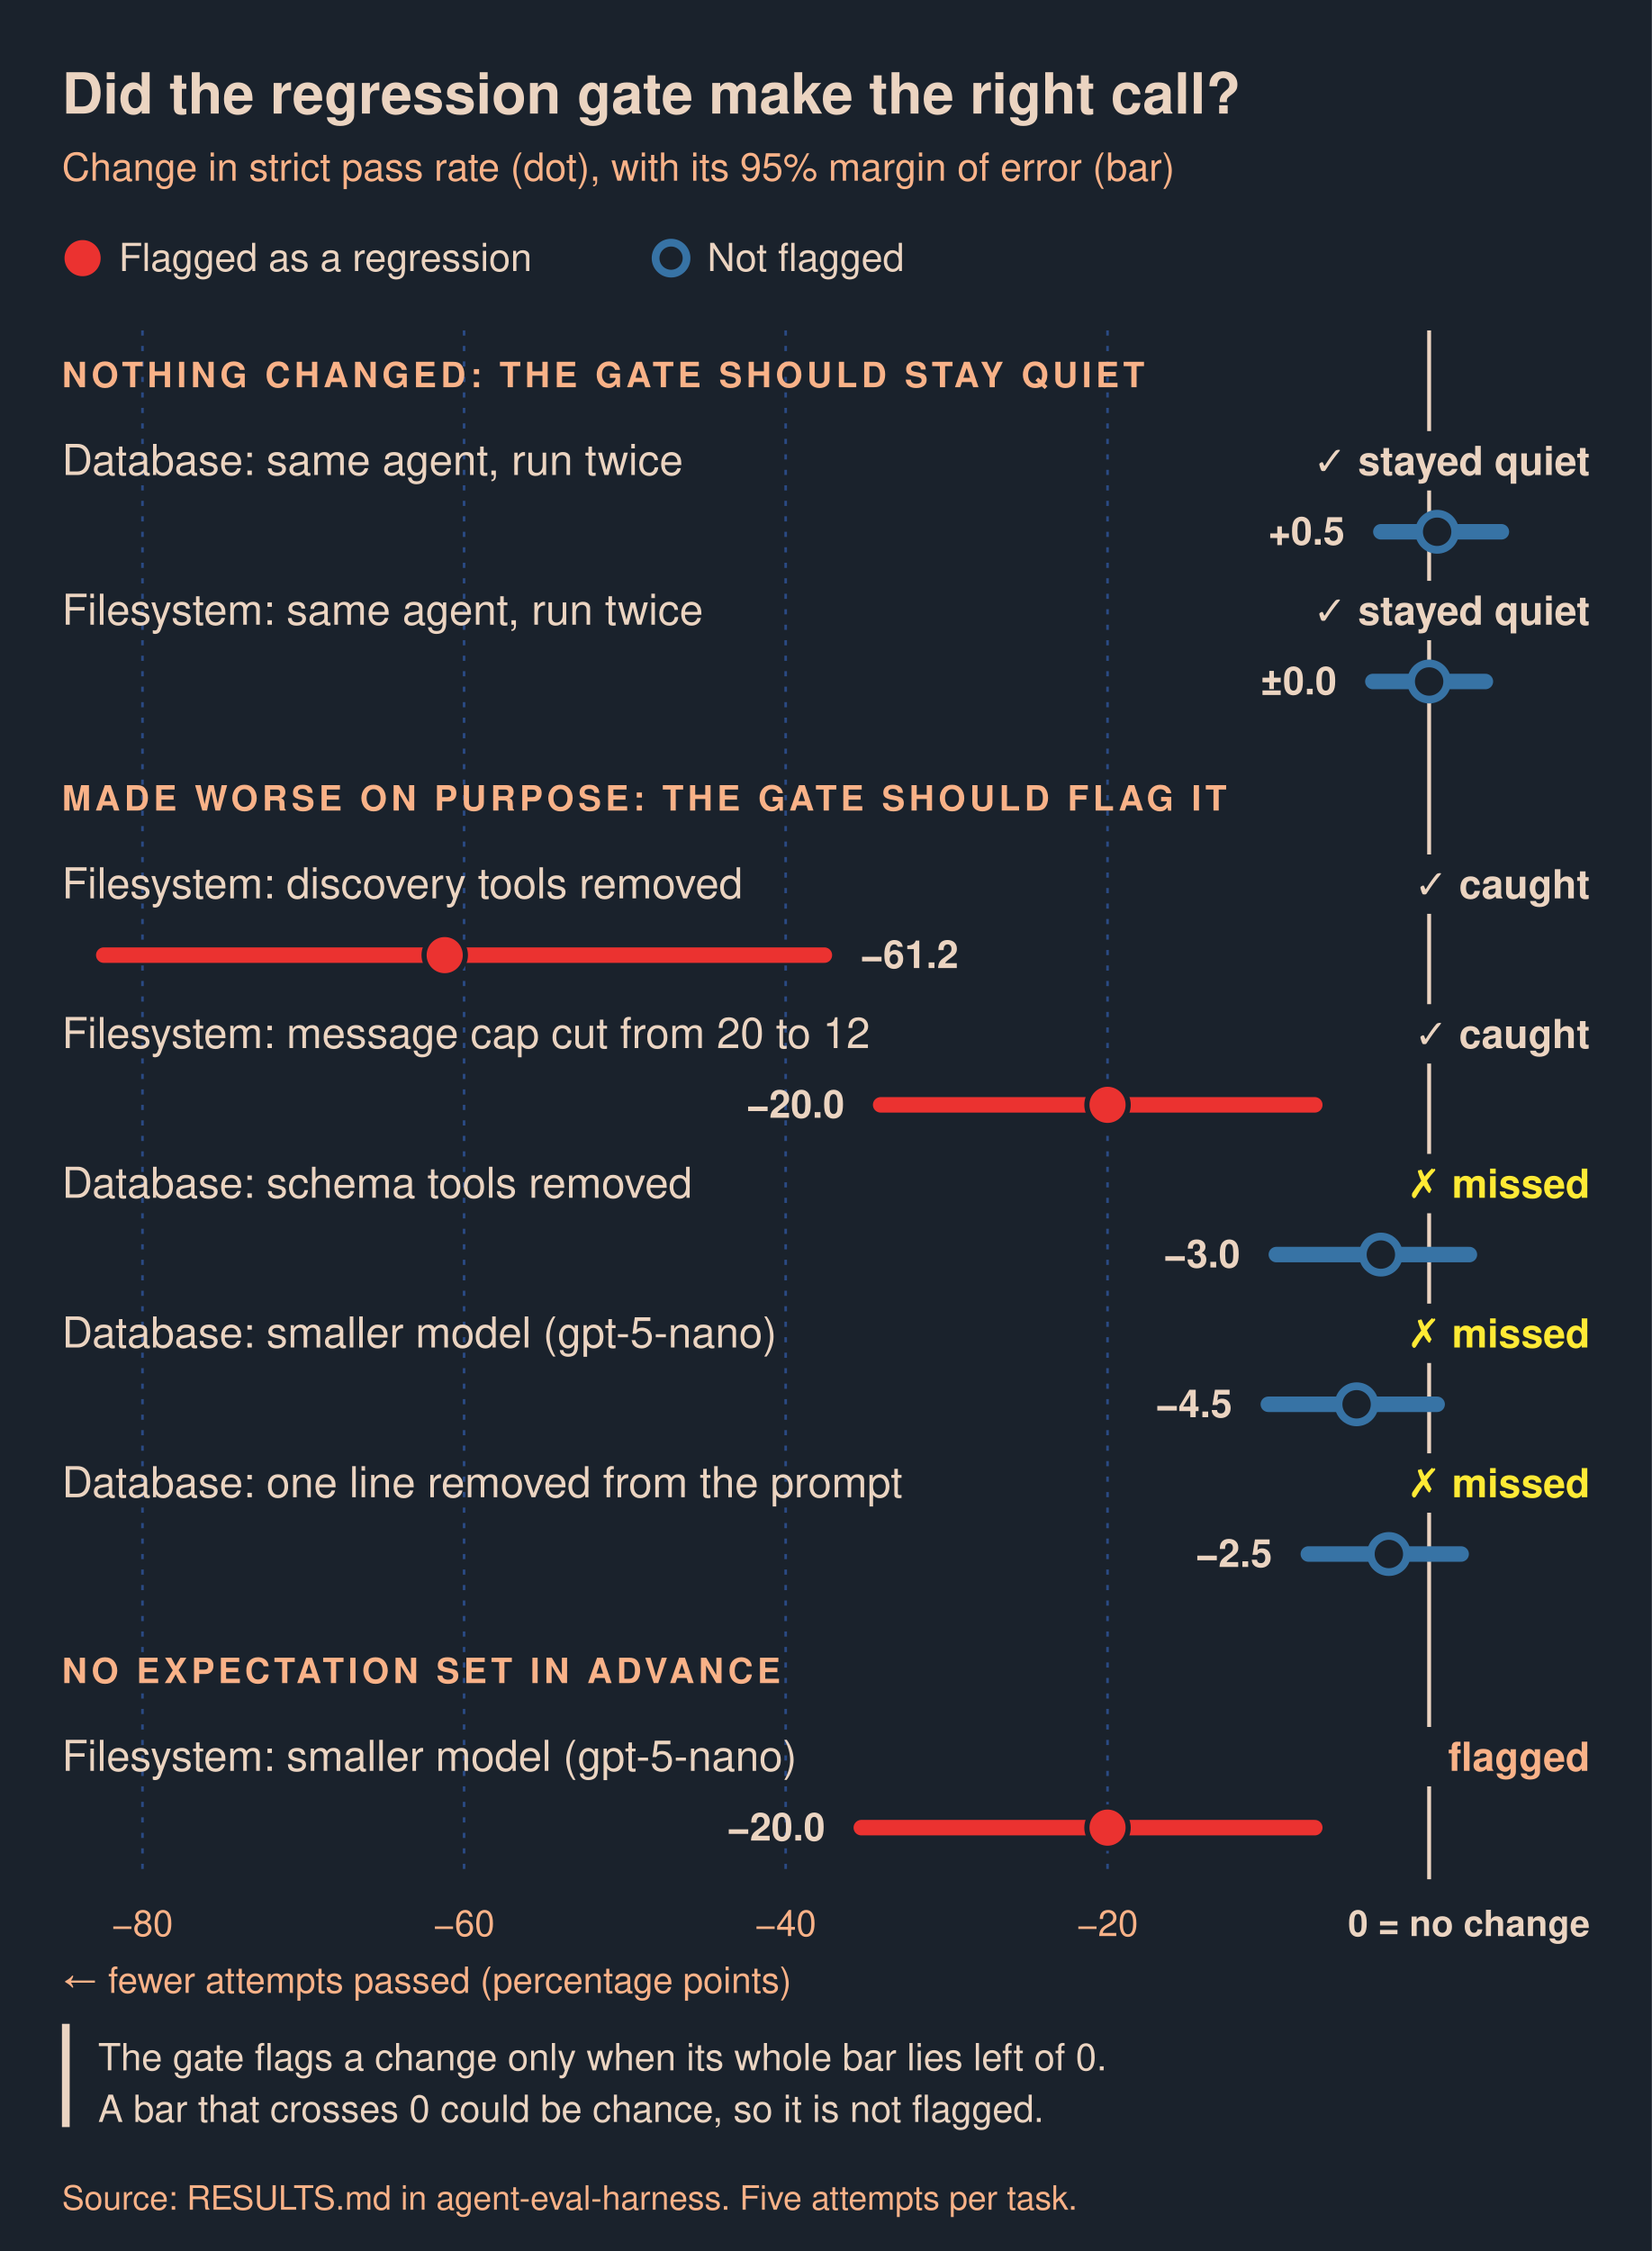
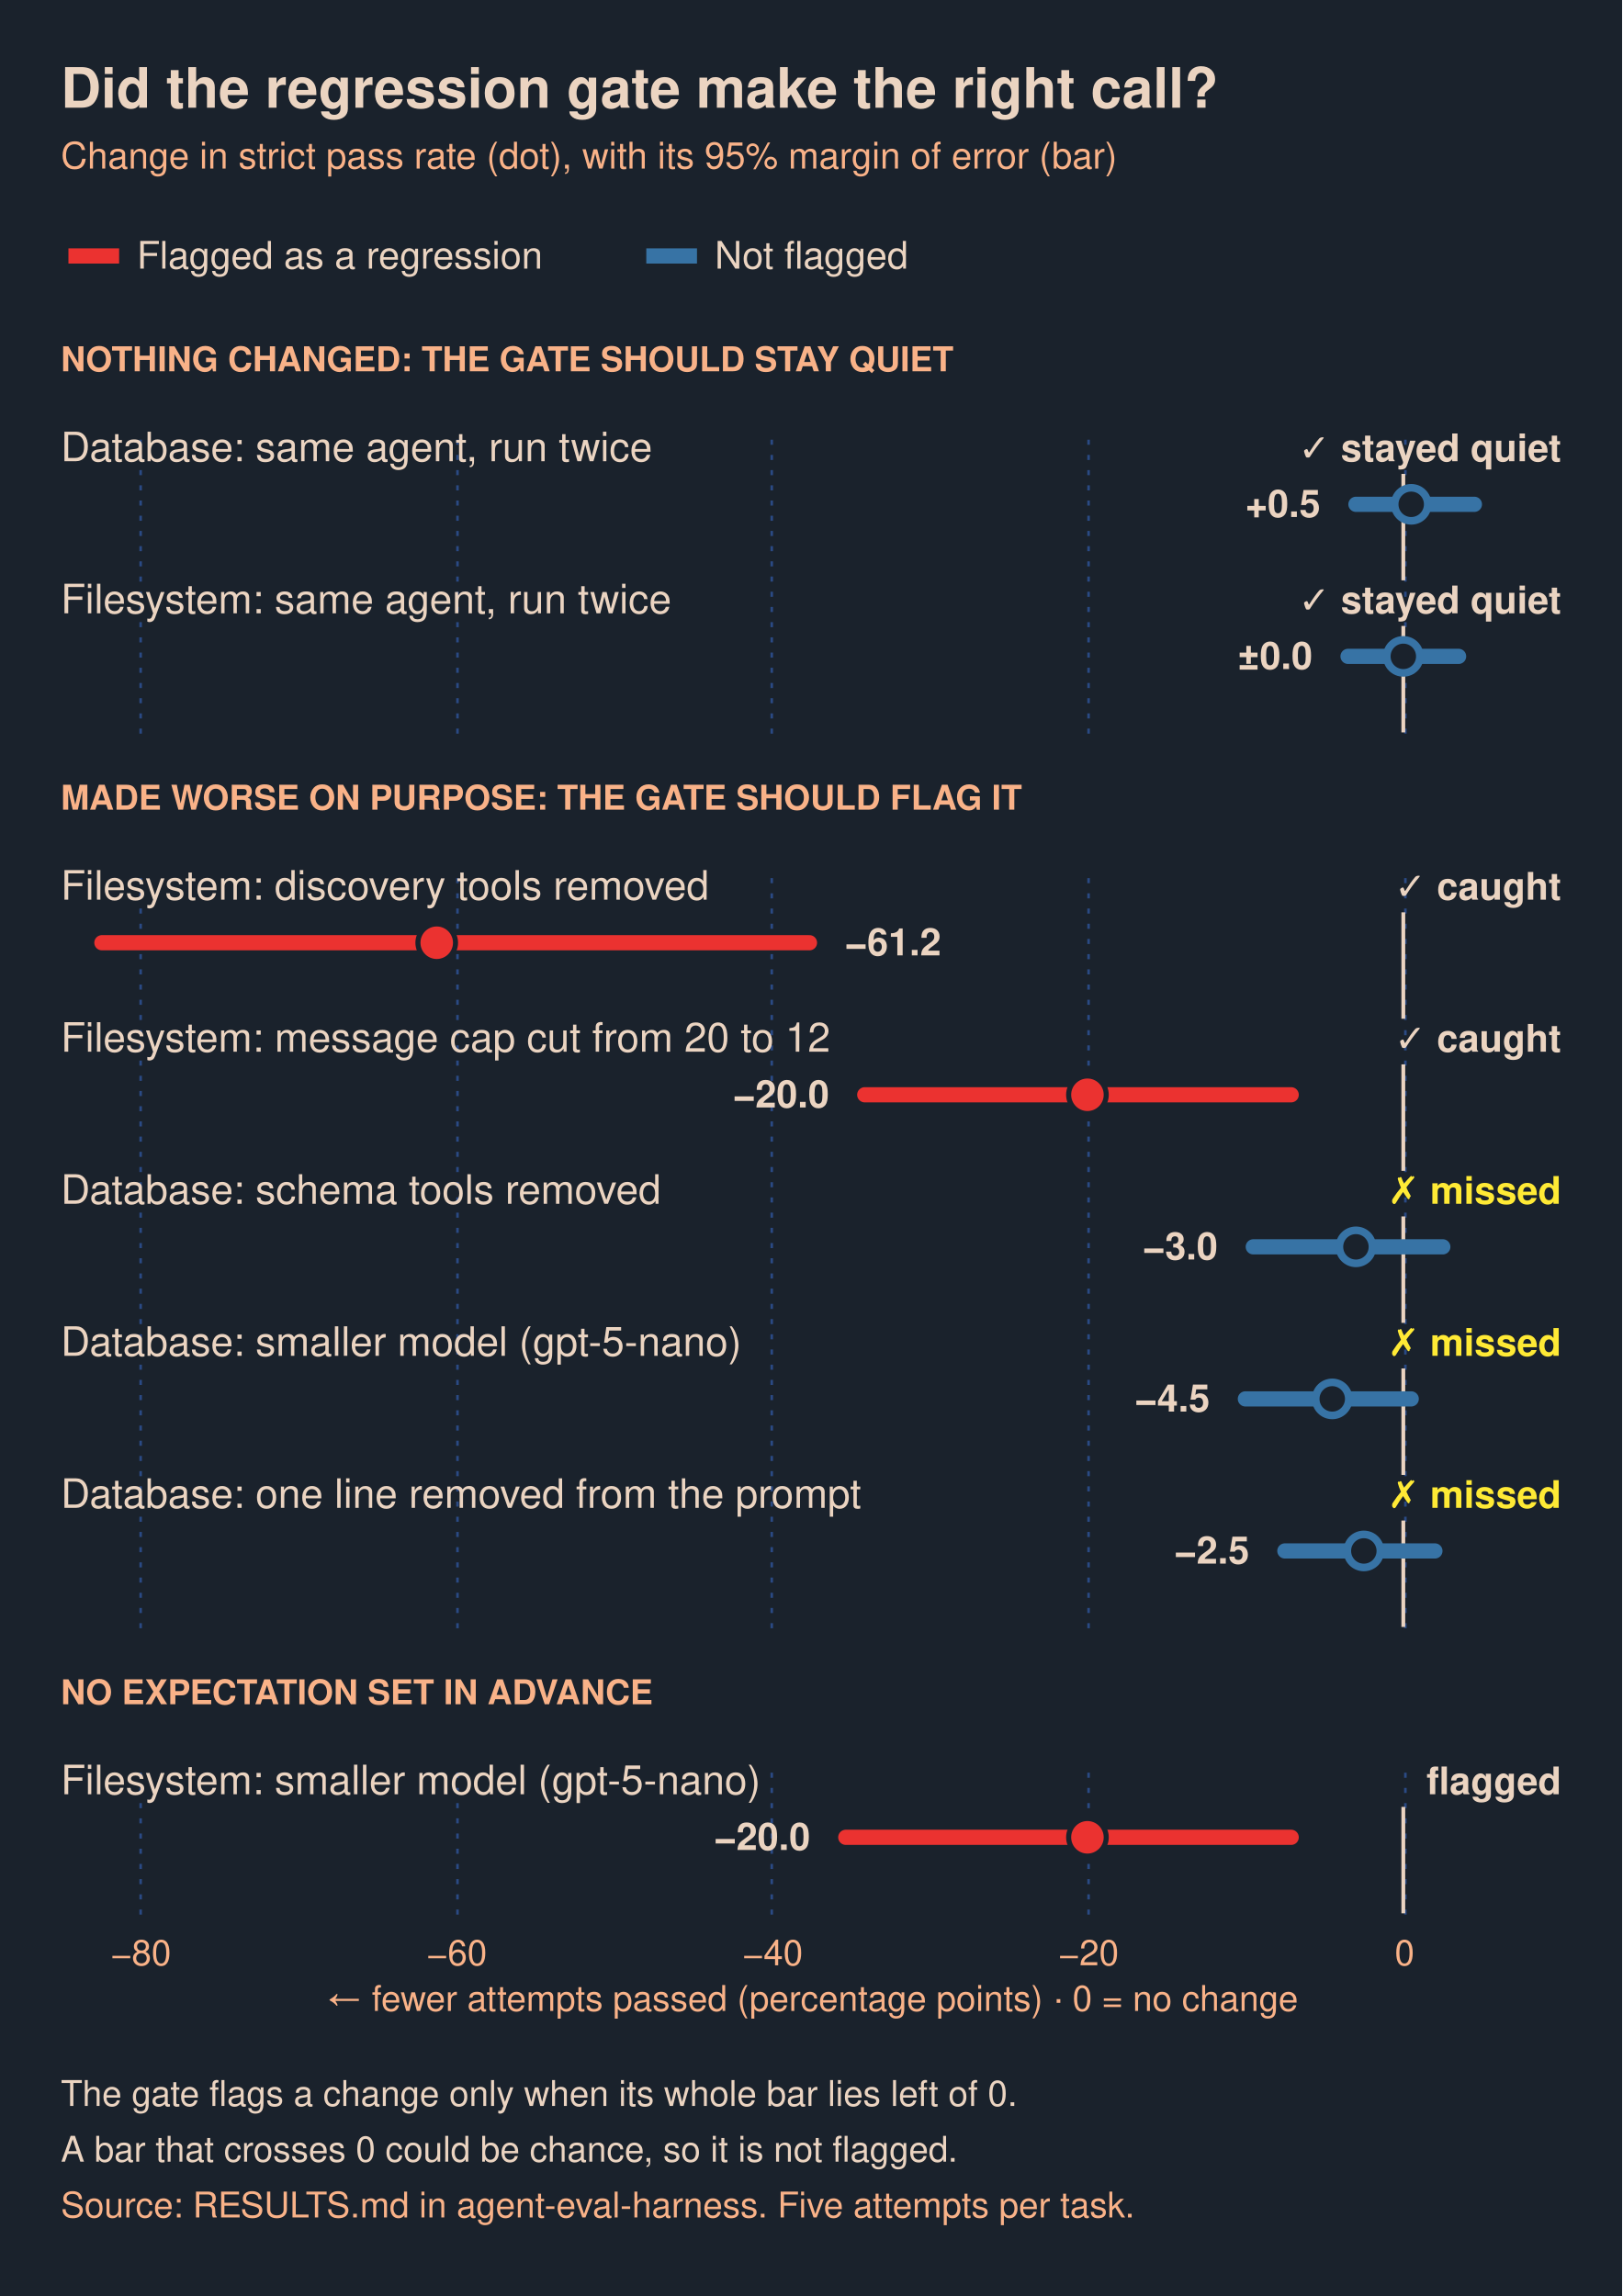
- <svg xmlns="http://www.w3.org/2000/svg" viewBox="0 0 640 872" width="640" height="872">
-   <rect width="640" height="872" fill="#1a222c" />
-   <g font-family="'Helvetica Neue', Helvetica, Arial, 'Hiragino Kaku Gothic ProN', 'Hiragino Sans', 'Noto Sans JP', 'Yu Gothic', Meiryo, sans-serif">
-     <text x="24" y="44" font-size="22" font-weight="700" fill="#ebd4c1">Did the regression gate make the right call?</text>
-     <text x="24" y="70" font-size="15" fill="#f9b288">Change in strict pass rate (dot), with its 95% margin of error (bar)</text>
-     <circle cx="32" cy="100" r="7" fill="#eb3230" />
-     <text x="46" y="105" font-size="15" fill="#ebd4c1">Flagged as a regression</text>
-     <circle cx="260" cy="100" r="6" fill="#1a222c" stroke="#3773a5" stroke-width="3" />
-     <text x="274" y="105" font-size="15" fill="#ebd4c1">Not flagged</text>
-     <line x1="55.2" y1="128" x2="55.2" y2="728" stroke="#2a4a84" stroke-width="1" stroke-dasharray="2 4" />
-     <text x="55.2" y="750" font-size="14" text-anchor="middle" fill="#f9b288">−80</text>
-     <line x1="179.8" y1="128" x2="179.8" y2="728" stroke="#2a4a84" stroke-width="1" stroke-dasharray="2 4" />
-     <text x="179.8" y="750" font-size="14" text-anchor="middle" fill="#f9b288">−60</text>
-     <line x1="304.4" y1="128" x2="304.4" y2="728" stroke="#2a4a84" stroke-width="1" stroke-dasharray="2 4" />
-     <text x="304.4" y="750" font-size="14" text-anchor="middle" fill="#f9b288">−40</text>
-     <line x1="429.1" y1="128" x2="429.1" y2="728" stroke="#2a4a84" stroke-width="1" stroke-dasharray="2 4" />
-     <text x="429.1" y="750" font-size="14" text-anchor="middle" fill="#f9b288">−20</text>
-     <line x1="553.7" y1="128" x2="553.7" y2="728" stroke="#ebd4c1" stroke-width="1.5" />
-     <text x="616" y="750" font-size="14" font-weight="700" text-anchor="end" fill="#ebd4c1">0 = no change</text>
-     <text x="24" y="150" font-size="13.5" font-weight="700" letter-spacing="1.6" fill="#f9b288">NOTHING CHANGED: THE GATE SHOULD STAY QUIET</text>
-     <text x="24" y="184" font-size="16.5" fill="#ebd4c1">Database: same agent, run twice</text>
-     <rect x="480" y="167" width="140" height="23" fill="#1a222c" />
-     <text x="616" y="184" font-size="15.5" font-weight="700" text-anchor="end" fill="#ebd4c1">✓ stayed quiet</text>
-     <line x1="535.0" y1="206" x2="581.7" y2="206" stroke="#3773a5" stroke-width="6" stroke-linecap="round" />
-     <circle cx="556.8" cy="206" r="7" fill="#1a222c" stroke="#3773a5" stroke-width="3" />
-     <text x="521.0" y="211" font-size="15" font-weight="700" text-anchor="end" fill="#ebd4c1">+0.5</text>
-     <text x="24" y="242" font-size="16.5" fill="#ebd4c1">Filesystem: same agent, run twice</text>
-     <rect x="480" y="225" width="140" height="23" fill="#1a222c" />
-     <text x="616" y="242" font-size="15.5" font-weight="700" text-anchor="end" fill="#ebd4c1">✓ stayed quiet</text>
-     <line x1="531.9" y1="264" x2="575.5" y2="264" stroke="#3773a5" stroke-width="6" stroke-linecap="round" />
-     <circle cx="553.7" cy="264" r="7" fill="#1a222c" stroke="#3773a5" stroke-width="3" />
-     <text x="517.9" y="269" font-size="15" font-weight="700" text-anchor="end" fill="#ebd4c1">±0.0</text>
-     <text x="24" y="314" font-size="13.5" font-weight="700" letter-spacing="1.6" fill="#f9b288">MADE WORSE ON PURPOSE: THE GATE SHOULD FLAG IT</text>
-     <text x="24" y="348" font-size="16.5" fill="#ebd4c1">Filesystem: discovery tools removed</text>
-     <rect x="480" y="331" width="140" height="23" fill="#1a222c" />
-     <text x="616" y="348" font-size="15.5" font-weight="700" text-anchor="end" fill="#ebd4c1">✓ caught</text>
-     <line x1="40.2" y1="370" x2="319.4" y2="370" stroke="#eb3230" stroke-width="6" stroke-linecap="round" />
-     <circle cx="172.3" cy="370" r="8" fill="#eb3230" stroke="#1a222c" stroke-width="2" />
-     <text x="333.4" y="375" font-size="15" font-weight="700" text-anchor="start" fill="#ebd4c1">−61.2</text>
-     <text x="24" y="406" font-size="16.5" fill="#ebd4c1">Filesystem: message cap cut from 20 to 12</text>
-     <rect x="480" y="389" width="140" height="23" fill="#1a222c" />
-     <text x="616" y="406" font-size="15.5" font-weight="700" text-anchor="end" fill="#ebd4c1">✓ caught</text>
-     <line x1="341.2" y1="428" x2="509.4" y2="428" stroke="#eb3230" stroke-width="6" stroke-linecap="round" />
-     <circle cx="429.1" cy="428" r="8" fill="#eb3230" stroke="#1a222c" stroke-width="2" />
-     <text x="327.2" y="433" font-size="15" font-weight="700" text-anchor="end" fill="#ebd4c1">−20.0</text>
-     <text x="24" y="464" font-size="16.5" fill="#ebd4c1">Database: schema tools removed</text>
-     <rect x="480" y="447" width="140" height="23" fill="#1a222c" />
-     <text x="616" y="464" font-size="15.5" font-weight="700" text-anchor="end" fill="#ffea35">✗ missed</text>
-     <line x1="494.5" y1="486" x2="569.3" y2="486" stroke="#3773a5" stroke-width="6" stroke-linecap="round" />
-     <circle cx="535.0" cy="486" r="7" fill="#1a222c" stroke="#3773a5" stroke-width="3" />
-     <text x="480.5" y="491" font-size="15" font-weight="700" text-anchor="end" fill="#ebd4c1">−3.0</text>
-     <text x="24" y="522" font-size="16.5" fill="#ebd4c1">Database: smaller model (gpt-5-nano)</text>
-     <rect x="480" y="505" width="140" height="23" fill="#1a222c" />
-     <text x="616" y="522" font-size="15.5" font-weight="700" text-anchor="end" fill="#ffea35">✗ missed</text>
-     <line x1="491.4" y1="544" x2="556.8" y2="544" stroke="#3773a5" stroke-width="6" stroke-linecap="round" />
-     <circle cx="525.6" cy="544" r="7" fill="#1a222c" stroke="#3773a5" stroke-width="3" />
-     <text x="477.4" y="549" font-size="15" font-weight="700" text-anchor="end" fill="#ebd4c1">−4.5</text>
-     <text x="24" y="580" font-size="16.5" fill="#ebd4c1">Database: one line removed from the prompt</text>
-     <rect x="480" y="563" width="140" height="23" fill="#1a222c" />
-     <text x="616" y="580" font-size="15.5" font-weight="700" text-anchor="end" fill="#ffea35">✗ missed</text>
-     <line x1="506.9" y1="602" x2="566.1" y2="602" stroke="#3773a5" stroke-width="6" stroke-linecap="round" />
-     <circle cx="538.1" cy="602" r="7" fill="#1a222c" stroke="#3773a5" stroke-width="3" />
-     <text x="492.9" y="607" font-size="15" font-weight="700" text-anchor="end" fill="#ebd4c1">−2.5</text>
-     <text x="24" y="652" font-size="13.5" font-weight="700" letter-spacing="1.6" fill="#f9b288">NO EXPECTATION SET IN ADVANCE</text>
-     <text x="24" y="686" font-size="16.5" fill="#ebd4c1">Filesystem: smaller model (gpt-5-nano)</text>
-     <rect x="480" y="669" width="140" height="23" fill="#1a222c" />
-     <text x="616" y="686" font-size="15.5" font-weight="700" text-anchor="end" fill="#f9b288">flagged</text>
-     <line x1="333.7" y1="708" x2="509.4" y2="708" stroke="#eb3230" stroke-width="6" stroke-linecap="round" />
-     <circle cx="429.1" cy="708" r="8" fill="#eb3230" stroke="#1a222c" stroke-width="2" />
-     <text x="319.7" y="713" font-size="15" font-weight="700" text-anchor="end" fill="#ebd4c1">−20.0</text>
-     <text x="24" y="772" font-size="14" fill="#f9b288">← fewer attempts passed (percentage points)</text>
-     <rect x="24" y="784" width="3" height="40" fill="#ebd4c1" />
-     <text x="38" y="802" font-size="14.5" fill="#ebd4c1">The gate flags a change only when its whole bar lies left of 0.</text>
-     <text x="38" y="822" font-size="14.5" fill="#ebd4c1">A bar that crosses 0 could be chance, so it is not flagged.</text>
-     <text x="24" y="856" font-size="13" fill="#f9b288">Source: RESULTS.md in agent-eval-harness. Five attempts per task.</text>
+ <svg xmlns="http://www.w3.org/2000/svg" version="1.1" class="marks" width="640" height="906" viewBox="0 0 640 906">
+   <rect width="640" height="906" fill="#1a222c" />
+   <g fill="none" stroke-miterlimit="4" transform="translate(24,169)">
+     <g class="mark-group role-frame root" role="graphics-object" aria-roledescription="group mark container">
+       <g transform="translate(0,0)">
+         <path class="background" aria-hidden="true" d="M0,0h0v0h0Z" />
+         <g>
+           <g class="mark-group role-scope concat_0_group" role="graphics-object" aria-roledescription="group mark container">
+             <g transform="translate(0,0)">
+               <path class="background" aria-hidden="true" d="M0,0h0v0h0Z" />
+               <g>
+                 <g class="mark-group role-column-footer concat_0_column_footer" role="graphics-object" aria-roledescription="group mark container">
+                   <g transform="translate(0,587)">
+                     <path class="background" aria-hidden="true" d="M0,0h592v0h-592Z" />
+                     <g>
+                       <g class="mark-group role-axis" role="graphics-symbol" aria-roledescription="axis" aria-label="X-axis titled '← fewer attempts passed (percentage points) · 0 = no change' for a linear scale with values from −85 to 10">
+                         <g transform="translate(0.5,0.5)">
+                           <path class="background" aria-hidden="true" d="M0,0h0v0h0Z" pointer-events="none" />
+                           <g>
+                             <g class="mark-text role-axis-label" pointer-events="none">
+                               <text text-anchor="middle" transform="translate(31.15789,19)" font-family="'Helvetica Neue', Helvetica, Arial, 'Hiragino Kaku Gothic ProN', 'Hiragino Sans', 'Noto Sans JP', 'Yu Gothic', Meiryo, sans-serif" font-size="14px" fill="#f9b288" opacity="1">−80</text>
+                               <text text-anchor="middle" transform="translate(155.7895,19)" font-family="'Helvetica Neue', Helvetica, Arial, 'Hiragino Kaku Gothic ProN', 'Hiragino Sans', 'Noto Sans JP', 'Yu Gothic', Meiryo, sans-serif" font-size="14px" fill="#f9b288" opacity="1">−60</text>
+                               <text text-anchor="middle" transform="translate(280.4211,19)" font-family="'Helvetica Neue', Helvetica, Arial, 'Hiragino Kaku Gothic ProN', 'Hiragino Sans', 'Noto Sans JP', 'Yu Gothic', Meiryo, sans-serif" font-size="14px" fill="#f9b288" opacity="1">−40</text>
+                               <text text-anchor="middle" transform="translate(405.0526,19)" font-family="'Helvetica Neue', Helvetica, Arial, 'Hiragino Kaku Gothic ProN', 'Hiragino Sans', 'Noto Sans JP', 'Yu Gothic', Meiryo, sans-serif" font-size="14px" fill="#f9b288" opacity="1">−20</text>
+                               <text text-anchor="middle" transform="translate(529.6842,19)" font-family="'Helvetica Neue', Helvetica, Arial, 'Hiragino Kaku Gothic ProN', 'Hiragino Sans', 'Noto Sans JP', 'Yu Gothic', Meiryo, sans-serif" font-size="14px" fill="#f9b288" opacity="1">0</text>
+                             </g>
+                             <g class="mark-text role-axis-title" pointer-events="none">
+                               <text text-anchor="middle" transform="translate(296,37)" font-family="'Helvetica Neue', Helvetica, Arial, 'Hiragino Kaku Gothic ProN', 'Hiragino Sans', 'Noto Sans JP', 'Yu Gothic', Meiryo, sans-serif" font-size="14px" font-weight="normal" fill="#f9b288" opacity="1">← fewer attempts passed (percentage points) · 0 = no change</text>
+                             </g>
+                           </g>
+                           <path class="foreground" aria-hidden="true" d="" pointer-events="none" display="none" />
+                         </g>
+                       </g>
+                     </g>
+                     <path class="foreground" aria-hidden="true" d="" display="none" />
+                   </g>
+                 </g>
+                 <g class="mark-group role-scope concat_0_cell" role="graphics-object" aria-roledescription="group mark container">
+                   <g transform="translate(0,0)">
+                     <path class="background" aria-hidden="true" d="M0,0h592v120h-592Z" />
+                     <g>
+                       <g class="mark-group role-axis" aria-hidden="true">
+                         <g transform="translate(0.5,120.5)">
+                           <path class="background" aria-hidden="true" d="M0,0h0v0h0Z" pointer-events="none" />
+                           <g>
+                             <g class="mark-rule role-axis-grid" pointer-events="none">
+                               <line transform="translate(31,0)" x2="0" y2="-120" stroke="#2a4a84" stroke-width="1" stroke-dasharray="2,4" opacity="1" />
+                               <line transform="translate(156,0)" x2="0" y2="-120" stroke="#2a4a84" stroke-width="1" stroke-dasharray="2,4" opacity="1" />
+                               <line transform="translate(280,0)" x2="0" y2="-120" stroke="#2a4a84" stroke-width="1" stroke-dasharray="2,4" opacity="1" />
+                               <line transform="translate(405,0)" x2="0" y2="-120" stroke="#2a4a84" stroke-width="1" stroke-dasharray="2,4" opacity="1" />
+                               <line transform="translate(530,0)" x2="0" y2="-120" stroke="#2a4a84" stroke-width="1" stroke-dasharray="2,4" opacity="1" />
+                             </g>
+                           </g>
+                           <path class="foreground" aria-hidden="true" d="" pointer-events="none" display="none" />
+                         </g>
+                       </g>
+                       <g class="mark-rule role-mark concat_0_child_layer_0_marks" role="graphics-object" aria-roledescription="rule mark container">
+                         <line aria-label="label: Database: same agent, run twice" role="graphics-symbol" aria-roledescription="rule mark" transform="translate(529.6842,18)" x2="0" y2="42" stroke="#ebd4c1" stroke-width="1.5" />
+                         <line aria-label="label: Filesystem: same agent, run twice" role="graphics-symbol" aria-roledescription="rule mark" transform="translate(529.6842,78)" x2="0" y2="42" stroke="#ebd4c1" stroke-width="1.5" />
+                       </g>
+                       <g class="mark-rule role-mark concat_0_child_layer_1_marks" role="graphics-object" aria-roledescription="rule mark container">
+                         <line aria-label="lo: −3; label: Database: same agent, run twice; hi: 4.5; gate: Not flagged" role="graphics-symbol" aria-roledescription="rule mark" transform="translate(510.9895,30)" x2="46.737" y2="0" stroke="#3773a5" stroke-width="6" stroke-linecap="round" />
+                         <line aria-label="lo: −3.5; label: Filesystem: same agent, run twice; hi: 3.5; gate: Not flagged" role="graphics-symbol" aria-roledescription="rule mark" transform="translate(507.8737,90)" x2="43.621" y2="0" stroke="#3773a5" stroke-width="6" stroke-linecap="round" />
+                       </g>
+                       <g class="mark-symbol role-mark concat_0_child_layer_2_marks" role="graphics-symbol" aria-roledescription="symbol mark container" />
+                       <g class="mark-symbol role-mark concat_0_child_layer_3_marks" role="graphics-object" aria-roledescription="symbol mark container">
+                         <path aria-label="d: 0.5; label: Database: same agent, run twice" role="graphics-symbol" aria-roledescription="point" transform="translate(532.8,30)" d="M6.519,0A6.519,6.519,0,1,1,-6.519,0A6.519,6.519,0,1,1,6.519,0" fill="#1a222c" stroke="#3773a5" stroke-width="3" opacity="1" />
+                         <path aria-label="d: 0; label: Filesystem: same agent, run twice" role="graphics-symbol" aria-roledescription="point" transform="translate(529.6842,90)" d="M6.519,0A6.519,6.519,0,1,1,-6.519,0A6.519,6.519,0,1,1,6.519,0" fill="#1a222c" stroke="#3773a5" stroke-width="3" opacity="1" />
+                       </g>
+                       <g class="mark-text role-mark concat_0_child_layer_4_marks" role="graphics-object" aria-roledescription="text mark container">
+                         <text aria-label="lo: −3; label: Database: same agent, run twice; value: +0.5" role="graphics-symbol" aria-roledescription="text mark" text-anchor="end" transform="translate(496.9895,35)" font-family="'Helvetica Neue', Helvetica, Arial, 'Hiragino Kaku Gothic ProN', 'Hiragino Sans', 'Noto Sans JP', 'Yu Gothic', Meiryo, sans-serif" font-size="15px" font-weight="bold" fill="#ebd4c1">+0.5</text>
+                         <text aria-label="lo: −3.5; label: Filesystem: same agent, run twice; value: ±0.0" role="graphics-symbol" aria-roledescription="text mark" text-anchor="end" transform="translate(493.8737,95)" font-family="'Helvetica Neue', Helvetica, Arial, 'Hiragino Kaku Gothic ProN', 'Hiragino Sans', 'Noto Sans JP', 'Yu Gothic', Meiryo, sans-serif" font-size="15px" font-weight="bold" fill="#ebd4c1">±0.0</text>
+                       </g>
+                       <g class="mark-text role-mark concat_0_child_layer_5_marks" role="graphics-object" aria-roledescription="text mark container" />
+                       <g class="mark-text role-mark concat_0_child_layer_6_marks" role="graphics-object" aria-roledescription="text mark container">
+                         <text aria-label="label: Database: same agent, run twice" role="graphics-symbol" aria-roledescription="text mark" text-anchor="start" transform="translate(0,13)" font-family="'Helvetica Neue', Helvetica, Arial, 'Hiragino Kaku Gothic ProN', 'Hiragino Sans', 'Noto Sans JP', 'Yu Gothic', Meiryo, sans-serif" font-size="16px" fill="#ebd4c1">Database: same agent, run twice</text>
+                         <text aria-label="label: Filesystem: same agent, run twice" role="graphics-symbol" aria-roledescription="text mark" text-anchor="start" transform="translate(0,73)" font-family="'Helvetica Neue', Helvetica, Arial, 'Hiragino Kaku Gothic ProN', 'Hiragino Sans', 'Noto Sans JP', 'Yu Gothic', Meiryo, sans-serif" font-size="16px" fill="#ebd4c1">Filesystem: same agent, run twice</text>
+                       </g>
+                       <g class="mark-text role-mark concat_0_child_layer_7_marks" role="graphics-object" aria-roledescription="text mark container">
+                         <text aria-label="label: Database: same agent, run twice; outcome: ✓ stayed quiet" role="graphics-symbol" aria-roledescription="text mark" text-anchor="end" transform="translate(592,13)" font-family="'Helvetica Neue', Helvetica, Arial, 'Hiragino Kaku Gothic ProN', 'Hiragino Sans', 'Noto Sans JP', 'Yu Gothic', Meiryo, sans-serif" font-size="15px" font-weight="bold" fill="#ebd4c1">✓ stayed quiet</text>
+                         <text aria-label="label: Filesystem: same agent, run twice; outcome: ✓ stayed quiet" role="graphics-symbol" aria-roledescription="text mark" text-anchor="end" transform="translate(592,73)" font-family="'Helvetica Neue', Helvetica, Arial, 'Hiragino Kaku Gothic ProN', 'Hiragino Sans', 'Noto Sans JP', 'Yu Gothic', Meiryo, sans-serif" font-size="15px" font-weight="bold" fill="#ebd4c1">✓ stayed quiet</text>
+                       </g>
+                       <g class="mark-group role-title">
+                         <g transform="translate(0,-19.5)">
+                           <path class="background" aria-hidden="true" d="M0,0h0v0h0Z" pointer-events="none" />
+                           <g>
+                             <g class="mark-text role-title-text" role="graphics-symbol" aria-roledescription="title" aria-label="Title text 'NOTHING CHANGED: THE GATE SHOULD STAY QUIET'" pointer-events="none">
+                               <text text-anchor="start" transform="translate(0,-3)" font-family="'Helvetica Neue', Helvetica, Arial, 'Hiragino Kaku Gothic ProN', 'Hiragino Sans', 'Noto Sans JP', 'Yu Gothic', Meiryo, sans-serif" font-size="13.5px" font-weight="bold" fill="#f9b288" opacity="1">NOTHING CHANGED: THE GATE SHOULD STAY QUIET</text>
+                             </g>
+                           </g>
+                           <path class="foreground" aria-hidden="true" d="" pointer-events="none" display="none" />
+                         </g>
+                       </g>
+                     </g>
+                     <path class="foreground" aria-hidden="true" d="" display="none" />
+                   </g>
+                   <g transform="translate(0,173)">
+                     <path class="background" aria-hidden="true" d="M0,0h592v300h-592Z" />
+                     <g>
+                       <g class="mark-group role-axis" aria-hidden="true">
+                         <g transform="translate(0.5,300.5)">
+                           <path class="background" aria-hidden="true" d="M0,0h0v0h0Z" pointer-events="none" />
+                           <g>
+                             <g class="mark-rule role-axis-grid" pointer-events="none">
+                               <line transform="translate(31,0)" x2="0" y2="-300" stroke="#2a4a84" stroke-width="1" stroke-dasharray="2,4" opacity="1" />
+                               <line transform="translate(156,0)" x2="0" y2="-300" stroke="#2a4a84" stroke-width="1" stroke-dasharray="2,4" opacity="1" />
+                               <line transform="translate(280,0)" x2="0" y2="-300" stroke="#2a4a84" stroke-width="1" stroke-dasharray="2,4" opacity="1" />
+                               <line transform="translate(405,0)" x2="0" y2="-300" stroke="#2a4a84" stroke-width="1" stroke-dasharray="2,4" opacity="1" />
+                               <line transform="translate(530,0)" x2="0" y2="-300" stroke="#2a4a84" stroke-width="1" stroke-dasharray="2,4" opacity="1" />
+                             </g>
+                           </g>
+                           <path class="foreground" aria-hidden="true" d="" pointer-events="none" display="none" />
+                         </g>
+                       </g>
+                       <g class="mark-rule role-mark concat_0_child_layer_0_marks" role="graphics-object" aria-roledescription="rule mark container">
+                         <line aria-label="label: Filesystem: discovery tools removed" role="graphics-symbol" aria-roledescription="rule mark" transform="translate(529.6842,18)" x2="0" y2="42" stroke="#ebd4c1" stroke-width="1.5" />
+                         <line aria-label="label: Filesystem: message cap cut from 20 to 12" role="graphics-symbol" aria-roledescription="rule mark" transform="translate(529.6842,78)" x2="0" y2="42" stroke="#ebd4c1" stroke-width="1.5" />
+                         <line aria-label="label: Database: schema tools removed" role="graphics-symbol" aria-roledescription="rule mark" transform="translate(529.6842,138)" x2="0" y2="42" stroke="#ebd4c1" stroke-width="1.5" />
+                         <line aria-label="label: Database: smaller model (gpt-5-nano)" role="graphics-symbol" aria-roledescription="rule mark" transform="translate(529.6842,198)" x2="0" y2="42" stroke="#ebd4c1" stroke-width="1.5" />
+                         <line aria-label="label: Database: one line removed from the prompt" role="graphics-symbol" aria-roledescription="rule mark" transform="translate(529.6842,258)" x2="0" y2="42" stroke="#ebd4c1" stroke-width="1.5" />
+                       </g>
+                       <g class="mark-rule role-mark concat_0_child_layer_1_marks" role="graphics-object" aria-roledescription="rule mark container">
+                         <line aria-label="lo: −82.4; label: Filesystem: discovery tools removed; hi: −37.6; gate: Flagged as a regression" role="graphics-symbol" aria-roledescription="rule mark" transform="translate(16.20211,30)" x2="279.175" y2="0" stroke="#eb3230" stroke-width="6" stroke-linecap="round" />
+                         <line aria-label="lo: −34.1; label: Filesystem: message cap cut from 20 to 12; hi: −7.1; gate: Flagged as a regression" role="graphics-symbol" aria-roledescription="rule mark" transform="translate(317.1874,90)" x2="168.253" y2="0" stroke="#eb3230" stroke-width="6" stroke-linecap="round" />
+                         <line aria-label="lo: −9.5; label: Database: schema tools removed; hi: 2.5; gate: Not flagged" role="graphics-symbol" aria-roledescription="rule mark" transform="translate(470.4842,150)" x2="74.779" y2="0" stroke="#3773a5" stroke-width="6" stroke-linecap="round" />
+                         <line aria-label="lo: −10; label: Database: smaller model (gpt-5-nano); hi: 0.5; gate: Not flagged" role="graphics-symbol" aria-roledescription="rule mark" transform="translate(467.3684,210)" x2="65.432" y2="0" stroke="#3773a5" stroke-width="6" stroke-linecap="round" />
+                         <line aria-label="lo: −7.5; label: Database: one line removed from the prompt; hi: 2; gate: Not flagged" role="graphics-symbol" aria-roledescription="rule mark" transform="translate(482.9474,270)" x2="59.2" y2="0" stroke="#3773a5" stroke-width="6" stroke-linecap="round" />
+                       </g>
+                       <g class="mark-symbol role-mark concat_0_child_layer_2_marks" role="graphics-object" aria-roledescription="symbol mark container">
+                         <path aria-label="d: −61.2; label: Filesystem: discovery tools removed" role="graphics-symbol" aria-roledescription="point" transform="translate(148.3116,30)" d="M7.416,0A7.416,7.416,0,1,1,-7.416,0A7.416,7.416,0,1,1,7.416,0" fill="#eb3230" stroke="#1a222c" stroke-width="2" opacity="1" />
+                         <path aria-label="d: −20; label: Filesystem: message cap cut from 20 to 12" role="graphics-symbol" aria-roledescription="point" transform="translate(405.0526,90)" d="M7.416,0A7.416,7.416,0,1,1,-7.416,0A7.416,7.416,0,1,1,7.416,0" fill="#eb3230" stroke="#1a222c" stroke-width="2" opacity="1" />
+                       </g>
+                       <g class="mark-symbol role-mark concat_0_child_layer_3_marks" role="graphics-object" aria-roledescription="symbol mark container">
+                         <path aria-label="d: −3; label: Database: schema tools removed" role="graphics-symbol" aria-roledescription="point" transform="translate(510.9895,150)" d="M6.519,0A6.519,6.519,0,1,1,-6.519,0A6.519,6.519,0,1,1,6.519,0" fill="#1a222c" stroke="#3773a5" stroke-width="3" opacity="1" />
+                         <path aria-label="d: −4.5; label: Database: smaller model (gpt-5-nano)" role="graphics-symbol" aria-roledescription="point" transform="translate(501.6421,210)" d="M6.519,0A6.519,6.519,0,1,1,-6.519,0A6.519,6.519,0,1,1,6.519,0" fill="#1a222c" stroke="#3773a5" stroke-width="3" opacity="1" />
+                         <path aria-label="d: −2.5; label: Database: one line removed from the prompt" role="graphics-symbol" aria-roledescription="point" transform="translate(514.1053,270)" d="M6.519,0A6.519,6.519,0,1,1,-6.519,0A6.519,6.519,0,1,1,6.519,0" fill="#1a222c" stroke="#3773a5" stroke-width="3" opacity="1" />
+                       </g>
+                       <g class="mark-text role-mark concat_0_child_layer_4_marks" role="graphics-object" aria-roledescription="text mark container">
+                         <text aria-label="lo: −34.1; label: Filesystem: message cap cut from 20 to 12; value: −20.0" role="graphics-symbol" aria-roledescription="text mark" text-anchor="end" transform="translate(303.1874,95)" font-family="'Helvetica Neue', Helvetica, Arial, 'Hiragino Kaku Gothic ProN', 'Hiragino Sans', 'Noto Sans JP', 'Yu Gothic', Meiryo, sans-serif" font-size="15px" font-weight="bold" fill="#ebd4c1">−20.0</text>
+                         <text aria-label="lo: −9.5; label: Database: schema tools removed; value: −3.0" role="graphics-symbol" aria-roledescription="text mark" text-anchor="end" transform="translate(456.4842,155)" font-family="'Helvetica Neue', Helvetica, Arial, 'Hiragino Kaku Gothic ProN', 'Hiragino Sans', 'Noto Sans JP', 'Yu Gothic', Meiryo, sans-serif" font-size="15px" font-weight="bold" fill="#ebd4c1">−3.0</text>
+                         <text aria-label="lo: −10; label: Database: smaller model (gpt-5-nano); value: −4.5" role="graphics-symbol" aria-roledescription="text mark" text-anchor="end" transform="translate(453.3684,215)" font-family="'Helvetica Neue', Helvetica, Arial, 'Hiragino Kaku Gothic ProN', 'Hiragino Sans', 'Noto Sans JP', 'Yu Gothic', Meiryo, sans-serif" font-size="15px" font-weight="bold" fill="#ebd4c1">−4.5</text>
+                         <text aria-label="lo: −7.5; label: Database: one line removed from the prompt; value: −2.5" role="graphics-symbol" aria-roledescription="text mark" text-anchor="end" transform="translate(468.9474,275)" font-family="'Helvetica Neue', Helvetica, Arial, 'Hiragino Kaku Gothic ProN', 'Hiragino Sans', 'Noto Sans JP', 'Yu Gothic', Meiryo, sans-serif" font-size="15px" font-weight="bold" fill="#ebd4c1">−2.5</text>
+                       </g>
+                       <g class="mark-text role-mark concat_0_child_layer_5_marks" role="graphics-object" aria-roledescription="text mark container">
+                         <text aria-label="hi: −37.6; label: Filesystem: discovery tools removed; value: −61.2" role="graphics-symbol" aria-roledescription="text mark" text-anchor="start" transform="translate(309.3768,35)" font-family="'Helvetica Neue', Helvetica, Arial, 'Hiragino Kaku Gothic ProN', 'Hiragino Sans', 'Noto Sans JP', 'Yu Gothic', Meiryo, sans-serif" font-size="15px" font-weight="bold" fill="#ebd4c1">−61.2</text>
+                       </g>
+                       <g class="mark-text role-mark concat_0_child_layer_6_marks" role="graphics-object" aria-roledescription="text mark container">
+                         <text aria-label="label: Filesystem: discovery tools removed" role="graphics-symbol" aria-roledescription="text mark" text-anchor="start" transform="translate(0,13)" font-family="'Helvetica Neue', Helvetica, Arial, 'Hiragino Kaku Gothic ProN', 'Hiragino Sans', 'Noto Sans JP', 'Yu Gothic', Meiryo, sans-serif" font-size="16px" fill="#ebd4c1">Filesystem: discovery tools removed</text>
+                         <text aria-label="label: Filesystem: message cap cut from 20 to 12" role="graphics-symbol" aria-roledescription="text mark" text-anchor="start" transform="translate(0,73)" font-family="'Helvetica Neue', Helvetica, Arial, 'Hiragino Kaku Gothic ProN', 'Hiragino Sans', 'Noto Sans JP', 'Yu Gothic', Meiryo, sans-serif" font-size="16px" fill="#ebd4c1">Filesystem: message cap cut from 20 to 12</text>
+                         <text aria-label="label: Database: schema tools removed" role="graphics-symbol" aria-roledescription="text mark" text-anchor="start" transform="translate(0,133)" font-family="'Helvetica Neue', Helvetica, Arial, 'Hiragino Kaku Gothic ProN', 'Hiragino Sans', 'Noto Sans JP', 'Yu Gothic', Meiryo, sans-serif" font-size="16px" fill="#ebd4c1">Database: schema tools removed</text>
+                         <text aria-label="label: Database: smaller model (gpt-5-nano)" role="graphics-symbol" aria-roledescription="text mark" text-anchor="start" transform="translate(0,193)" font-family="'Helvetica Neue', Helvetica, Arial, 'Hiragino Kaku Gothic ProN', 'Hiragino Sans', 'Noto Sans JP', 'Yu Gothic', Meiryo, sans-serif" font-size="16px" fill="#ebd4c1">Database: smaller model (gpt-5-nano)</text>
+                         <text aria-label="label: Database: one line removed from the prompt" role="graphics-symbol" aria-roledescription="text mark" text-anchor="start" transform="translate(0,253)" font-family="'Helvetica Neue', Helvetica, Arial, 'Hiragino Kaku Gothic ProN', 'Hiragino Sans', 'Noto Sans JP', 'Yu Gothic', Meiryo, sans-serif" font-size="16px" fill="#ebd4c1">Database: one line removed from the prompt</text>
+                       </g>
+                       <g class="mark-text role-mark concat_0_child_layer_7_marks" role="graphics-object" aria-roledescription="text mark container">
+                         <text aria-label="label: Filesystem: discovery tools removed; outcome: ✓ caught" role="graphics-symbol" aria-roledescription="text mark" text-anchor="end" transform="translate(592,13)" font-family="'Helvetica Neue', Helvetica, Arial, 'Hiragino Kaku Gothic ProN', 'Hiragino Sans', 'Noto Sans JP', 'Yu Gothic', Meiryo, sans-serif" font-size="15px" font-weight="bold" fill="#ebd4c1">✓ caught</text>
+                         <text aria-label="label: Filesystem: message cap cut from 20 to 12; outcome: ✓ caught" role="graphics-symbol" aria-roledescription="text mark" text-anchor="end" transform="translate(592,73)" font-family="'Helvetica Neue', Helvetica, Arial, 'Hiragino Kaku Gothic ProN', 'Hiragino Sans', 'Noto Sans JP', 'Yu Gothic', Meiryo, sans-serif" font-size="15px" font-weight="bold" fill="#ebd4c1">✓ caught</text>
+                         <text aria-label="label: Database: schema tools removed; outcome: ✗ missed" role="graphics-symbol" aria-roledescription="text mark" text-anchor="end" transform="translate(592,133)" font-family="'Helvetica Neue', Helvetica, Arial, 'Hiragino Kaku Gothic ProN', 'Hiragino Sans', 'Noto Sans JP', 'Yu Gothic', Meiryo, sans-serif" font-size="15px" font-weight="bold" fill="#ffea35">✗ missed</text>
+                         <text aria-label="label: Database: smaller model (gpt-5-nano); outcome: ✗ missed" role="graphics-symbol" aria-roledescription="text mark" text-anchor="end" transform="translate(592,193)" font-family="'Helvetica Neue', Helvetica, Arial, 'Hiragino Kaku Gothic ProN', 'Hiragino Sans', 'Noto Sans JP', 'Yu Gothic', Meiryo, sans-serif" font-size="15px" font-weight="bold" fill="#ffea35">✗ missed</text>
+                         <text aria-label="label: Database: one line removed from the prompt; outcome: ✗ missed" role="graphics-symbol" aria-roledescription="text mark" text-anchor="end" transform="translate(592,253)" font-family="'Helvetica Neue', Helvetica, Arial, 'Hiragino Kaku Gothic ProN', 'Hiragino Sans', 'Noto Sans JP', 'Yu Gothic', Meiryo, sans-serif" font-size="15px" font-weight="bold" fill="#ffea35">✗ missed</text>
+                       </g>
+                       <g class="mark-group role-title">
+                         <g transform="translate(0,-19.5)">
+                           <path class="background" aria-hidden="true" d="M0,0h0v0h0Z" pointer-events="none" />
+                           <g>
+                             <g class="mark-text role-title-text" role="graphics-symbol" aria-roledescription="title" aria-label="Title text 'MADE WORSE ON PURPOSE: THE GATE SHOULD FLAG IT'" pointer-events="none">
+                               <text text-anchor="start" transform="translate(0,-3)" font-family="'Helvetica Neue', Helvetica, Arial, 'Hiragino Kaku Gothic ProN', 'Hiragino Sans', 'Noto Sans JP', 'Yu Gothic', Meiryo, sans-serif" font-size="13.5px" font-weight="bold" fill="#f9b288" opacity="1">MADE WORSE ON PURPOSE: THE GATE SHOULD FLAG IT</text>
+                             </g>
+                           </g>
+                           <path class="foreground" aria-hidden="true" d="" pointer-events="none" display="none" />
+                         </g>
+                       </g>
+                     </g>
+                     <path class="foreground" aria-hidden="true" d="" display="none" />
+                   </g>
+                   <g transform="translate(0,526)">
+                     <path class="background" aria-hidden="true" d="M0,0h592v60h-592Z" />
+                     <g>
+                       <g class="mark-group role-axis" aria-hidden="true">
+                         <g transform="translate(0.5,60.5)">
+                           <path class="background" aria-hidden="true" d="M0,0h0v0h0Z" pointer-events="none" />
+                           <g>
+                             <g class="mark-rule role-axis-grid" pointer-events="none">
+                               <line transform="translate(31,0)" x2="0" y2="-60" stroke="#2a4a84" stroke-width="1" stroke-dasharray="2,4" opacity="1" />
+                               <line transform="translate(156,0)" x2="0" y2="-60" stroke="#2a4a84" stroke-width="1" stroke-dasharray="2,4" opacity="1" />
+                               <line transform="translate(280,0)" x2="0" y2="-60" stroke="#2a4a84" stroke-width="1" stroke-dasharray="2,4" opacity="1" />
+                               <line transform="translate(405,0)" x2="0" y2="-60" stroke="#2a4a84" stroke-width="1" stroke-dasharray="2,4" opacity="1" />
+                               <line transform="translate(530,0)" x2="0" y2="-60" stroke="#2a4a84" stroke-width="1" stroke-dasharray="2,4" opacity="1" />
+                             </g>
+                           </g>
+                           <path class="foreground" aria-hidden="true" d="" pointer-events="none" display="none" />
+                         </g>
+                       </g>
+                       <g class="mark-rule role-mark concat_0_child_layer_0_marks" role="graphics-object" aria-roledescription="rule mark container">
+                         <line aria-label="label: Filesystem: smaller model (gpt-5-nano)" role="graphics-symbol" aria-roledescription="rule mark" transform="translate(529.6842,18)" x2="0" y2="42" stroke="#ebd4c1" stroke-width="1.5" />
+                       </g>
+                       <g class="mark-rule role-mark concat_0_child_layer_1_marks" role="graphics-object" aria-roledescription="rule mark container">
+                         <line aria-label="lo: −35.3; label: Filesystem: smaller model (gpt-5-nano); hi: −7.1; gate: Flagged as a regression" role="graphics-symbol" aria-roledescription="rule mark" transform="translate(309.7095,30)" x2="175.731" y2="0" stroke="#eb3230" stroke-width="6" stroke-linecap="round" />
+                       </g>
+                       <g class="mark-symbol role-mark concat_0_child_layer_2_marks" role="graphics-object" aria-roledescription="symbol mark container">
+                         <path aria-label="d: −20; label: Filesystem: smaller model (gpt-5-nano)" role="graphics-symbol" aria-roledescription="point" transform="translate(405.0526,30)" d="M7.416,0A7.416,7.416,0,1,1,-7.416,0A7.416,7.416,0,1,1,7.416,0" fill="#eb3230" stroke="#1a222c" stroke-width="2" opacity="1" />
+                       </g>
+                       <g class="mark-symbol role-mark concat_0_child_layer_3_marks" role="graphics-symbol" aria-roledescription="symbol mark container" />
+                       <g class="mark-text role-mark concat_0_child_layer_4_marks" role="graphics-object" aria-roledescription="text mark container">
+                         <text aria-label="lo: −35.3; label: Filesystem: smaller model (gpt-5-nano); value: −20.0" role="graphics-symbol" aria-roledescription="text mark" text-anchor="end" transform="translate(295.7095,35)" font-family="'Helvetica Neue', Helvetica, Arial, 'Hiragino Kaku Gothic ProN', 'Hiragino Sans', 'Noto Sans JP', 'Yu Gothic', Meiryo, sans-serif" font-size="15px" font-weight="bold" fill="#ebd4c1">−20.0</text>
+                       </g>
+                       <g class="mark-text role-mark concat_0_child_layer_5_marks" role="graphics-object" aria-roledescription="text mark container" />
+                       <g class="mark-text role-mark concat_0_child_layer_6_marks" role="graphics-object" aria-roledescription="text mark container">
+                         <text aria-label="label: Filesystem: smaller model (gpt-5-nano)" role="graphics-symbol" aria-roledescription="text mark" text-anchor="start" transform="translate(0,13)" font-family="'Helvetica Neue', Helvetica, Arial, 'Hiragino Kaku Gothic ProN', 'Hiragino Sans', 'Noto Sans JP', 'Yu Gothic', Meiryo, sans-serif" font-size="16px" fill="#ebd4c1">Filesystem: smaller model (gpt-5-nano)</text>
+                       </g>
+                       <g class="mark-text role-mark concat_0_child_layer_7_marks" role="graphics-object" aria-roledescription="text mark container">
+                         <text aria-label="label: Filesystem: smaller model (gpt-5-nano); outcome: flagged" role="graphics-symbol" aria-roledescription="text mark" text-anchor="end" transform="translate(592,13)" font-family="'Helvetica Neue', Helvetica, Arial, 'Hiragino Kaku Gothic ProN', 'Hiragino Sans', 'Noto Sans JP', 'Yu Gothic', Meiryo, sans-serif" font-size="15px" font-weight="bold" fill="#ebd4c1">flagged</text>
+                       </g>
+                       <g class="mark-group role-title">
+                         <g transform="translate(0,-19.5)">
+                           <path class="background" aria-hidden="true" d="M0,0h0v0h0Z" pointer-events="none" />
+                           <g>
+                             <g class="mark-text role-title-text" role="graphics-symbol" aria-roledescription="title" aria-label="Title text 'NO EXPECTATION SET IN ADVANCE'" pointer-events="none">
+                               <text text-anchor="start" transform="translate(0,-3)" font-family="'Helvetica Neue', Helvetica, Arial, 'Hiragino Kaku Gothic ProN', 'Hiragino Sans', 'Noto Sans JP', 'Yu Gothic', Meiryo, sans-serif" font-size="13.5px" font-weight="bold" fill="#f9b288" opacity="1">NO EXPECTATION SET IN ADVANCE</text>
+                             </g>
+                           </g>
+                           <path class="foreground" aria-hidden="true" d="" pointer-events="none" display="none" />
+                         </g>
+                       </g>
+                     </g>
+                     <path class="foreground" aria-hidden="true" d="" display="none" />
+                   </g>
+                 </g>
+                 <g class="mark-group role-legend" role="graphics-symbol" aria-roledescription="legend" aria-label="Symbol legend for stroke color with 2 values: Flagged as a regression, Not flagged">
+                   <g transform="translate(0,-81)">
+                     <path class="background" aria-hidden="true" d="M0,0h335v25h-335Z" pointer-events="none" />
+                     <g>
+                       <g class="mark-group role-legend-entry">
+                         <g transform="translate(0,0)">
+                           <path class="background" aria-hidden="true" d="M0,0h0v0h0Z" pointer-events="none" />
+                           <g>
+                             <g class="mark-group role-scope" role="graphics-object" aria-roledescription="group mark container">
+                               <g transform="translate(0,0)">
+                                 <path class="background" aria-hidden="true" d="M0,0h190.905v25h-190.905Z" pointer-events="none" opacity="1" />
+                                 <g>
+                                   <g class="mark-symbol role-legend-symbol" pointer-events="none">
+                                     <path transform="translate(13,13)" d="M-10,0L10,0" stroke="#eb3230" stroke-width="6" opacity="1" />
+                                   </g>
+                                   <g class="mark-text role-legend-label" pointer-events="none">
+                                     <text text-anchor="start" transform="translate(30,18)" font-family="'Helvetica Neue', Helvetica, Arial, 'Hiragino Kaku Gothic ProN', 'Hiragino Sans', 'Noto Sans JP', 'Yu Gothic', Meiryo, sans-serif" font-size="15px" fill="#ebd4c1" opacity="1">Flagged as a regression</text>
+                                   </g>
+                                 </g>
+                                 <path class="foreground" aria-hidden="true" d="" pointer-events="none" display="none" />
+                               </g>
+                               <g transform="translate(228,0)">
+                                 <path class="background" aria-hidden="true" d="M0,0h106.71v25h-106.71Z" pointer-events="none" opacity="1" />
+                                 <g>
+                                   <g class="mark-symbol role-legend-symbol" pointer-events="none">
+                                     <path transform="translate(13,13)" d="M-10,0L10,0" stroke="#3773a5" stroke-width="6" opacity="1" />
+                                   </g>
+                                   <g class="mark-text role-legend-label" pointer-events="none">
+                                     <text text-anchor="start" transform="translate(30,18)" font-family="'Helvetica Neue', Helvetica, Arial, 'Hiragino Kaku Gothic ProN', 'Hiragino Sans', 'Noto Sans JP', 'Yu Gothic', Meiryo, sans-serif" font-size="15px" fill="#ebd4c1" opacity="1">Not flagged</text>
+                                   </g>
+                                 </g>
+                                 <path class="foreground" aria-hidden="true" d="" pointer-events="none" display="none" />
+                               </g>
+                             </g>
+                           </g>
+                           <path class="foreground" aria-hidden="true" d="" pointer-events="none" display="none" />
+                         </g>
+                       </g>
+                     </g>
+                     <path class="foreground" aria-hidden="true" d="" pointer-events="none" display="none" />
+                   </g>
+                 </g>
+               </g>
+               <path class="foreground" aria-hidden="true" d="" display="none" />
+             </g>
+           </g>
+           <g class="mark-group role-scope concat_1_group" role="graphics-object" aria-roledescription="group mark container">
+             <g transform="translate(0,647)">
+               <path class="background" aria-hidden="true" d="M0,0h592v66h-592Z" />
+               <g>
+                 <g class="mark-text role-mark concat_1_marks" role="graphics-object" aria-roledescription="text mark container">
+                   <text aria-label="i: 0; kind: note; t: The gate flags a change only when its whole bar lies left of 0." role="graphics-symbol" aria-roledescription="text mark" text-anchor="start" transform="translate(0,15)" font-family="'Helvetica Neue', Helvetica, Arial, 'Hiragino Kaku Gothic ProN', 'Hiragino Sans', 'Noto Sans JP', 'Yu Gothic', Meiryo, sans-serif" font-size="14px" fill="#ebd4c1">The gate flags a change only when its whole bar lies left of 0.</text>
+                   <text aria-label="i: 1; kind: note; t: A bar that crosses 0 could be chance, so it is not flagged." role="graphics-symbol" aria-roledescription="text mark" text-anchor="start" transform="translate(0,37)" font-family="'Helvetica Neue', Helvetica, Arial, 'Hiragino Kaku Gothic ProN', 'Hiragino Sans', 'Noto Sans JP', 'Yu Gothic', Meiryo, sans-serif" font-size="14px" fill="#ebd4c1">A bar that crosses 0 could be chance, so it is not flagged.</text>
+                   <text aria-label="i: 2; kind: source; t: Source: RESULTS.md in agent-eval-harness. Five attempts per task." role="graphics-symbol" aria-roledescription="text mark" text-anchor="start" transform="translate(0,59)" font-family="'Helvetica Neue', Helvetica, Arial, 'Hiragino Kaku Gothic ProN', 'Hiragino Sans', 'Noto Sans JP', 'Yu Gothic', Meiryo, sans-serif" font-size="14px" fill="#f9b288">Source: RESULTS.md in agent-eval-harness. Five attempts per task.</text>
+                 </g>
+               </g>
+               <path class="foreground" aria-hidden="true" d="" display="none" />
+             </g>
+           </g>
+           <g class="mark-group role-title">
+             <g transform="translate(0,-143.5)">
+               <path class="background" aria-hidden="true" d="M0,0h0v0h0Z" pointer-events="none" />
+               <g>
+                 <g class="mark-text role-title-text" role="graphics-symbol" aria-roledescription="title" aria-label="Title text 'Did the regression gate make the right call?'" pointer-events="none">
+                   <text text-anchor="start" transform="translate(0,17)" font-family="'Helvetica Neue', Helvetica, Arial, 'Hiragino Kaku Gothic ProN', 'Hiragino Sans', 'Noto Sans JP', 'Yu Gothic', Meiryo, sans-serif" font-size="22px" font-weight="bold" fill="#ebd4c1" opacity="1">Did the regression gate make the right call?</text>
+                 </g>
+                 <g class="mark-text role-title-subtitle" role="graphics-symbol" aria-roledescription="subtitle" aria-label="Subtitle text 'Change in strict pass rate (dot), with its 95% margin of error (bar)'" pointer-events="none">
+                   <text text-anchor="start" transform="translate(0,41)" font-family="'Helvetica Neue', Helvetica, Arial, 'Hiragino Kaku Gothic ProN', 'Hiragino Sans', 'Noto Sans JP', 'Yu Gothic', Meiryo, sans-serif" font-size="14.5px" fill="#f9b288" opacity="1">Change in strict pass rate (dot), with its 95% margin of error (bar)</text>
+                 </g>
+               </g>
+               <path class="foreground" aria-hidden="true" d="" pointer-events="none" display="none" />
+             </g>
+           </g>
+         </g>
+         <path class="foreground" aria-hidden="true" d="" display="none" />
+       </g>
+     </g>
  </g>
</svg>
